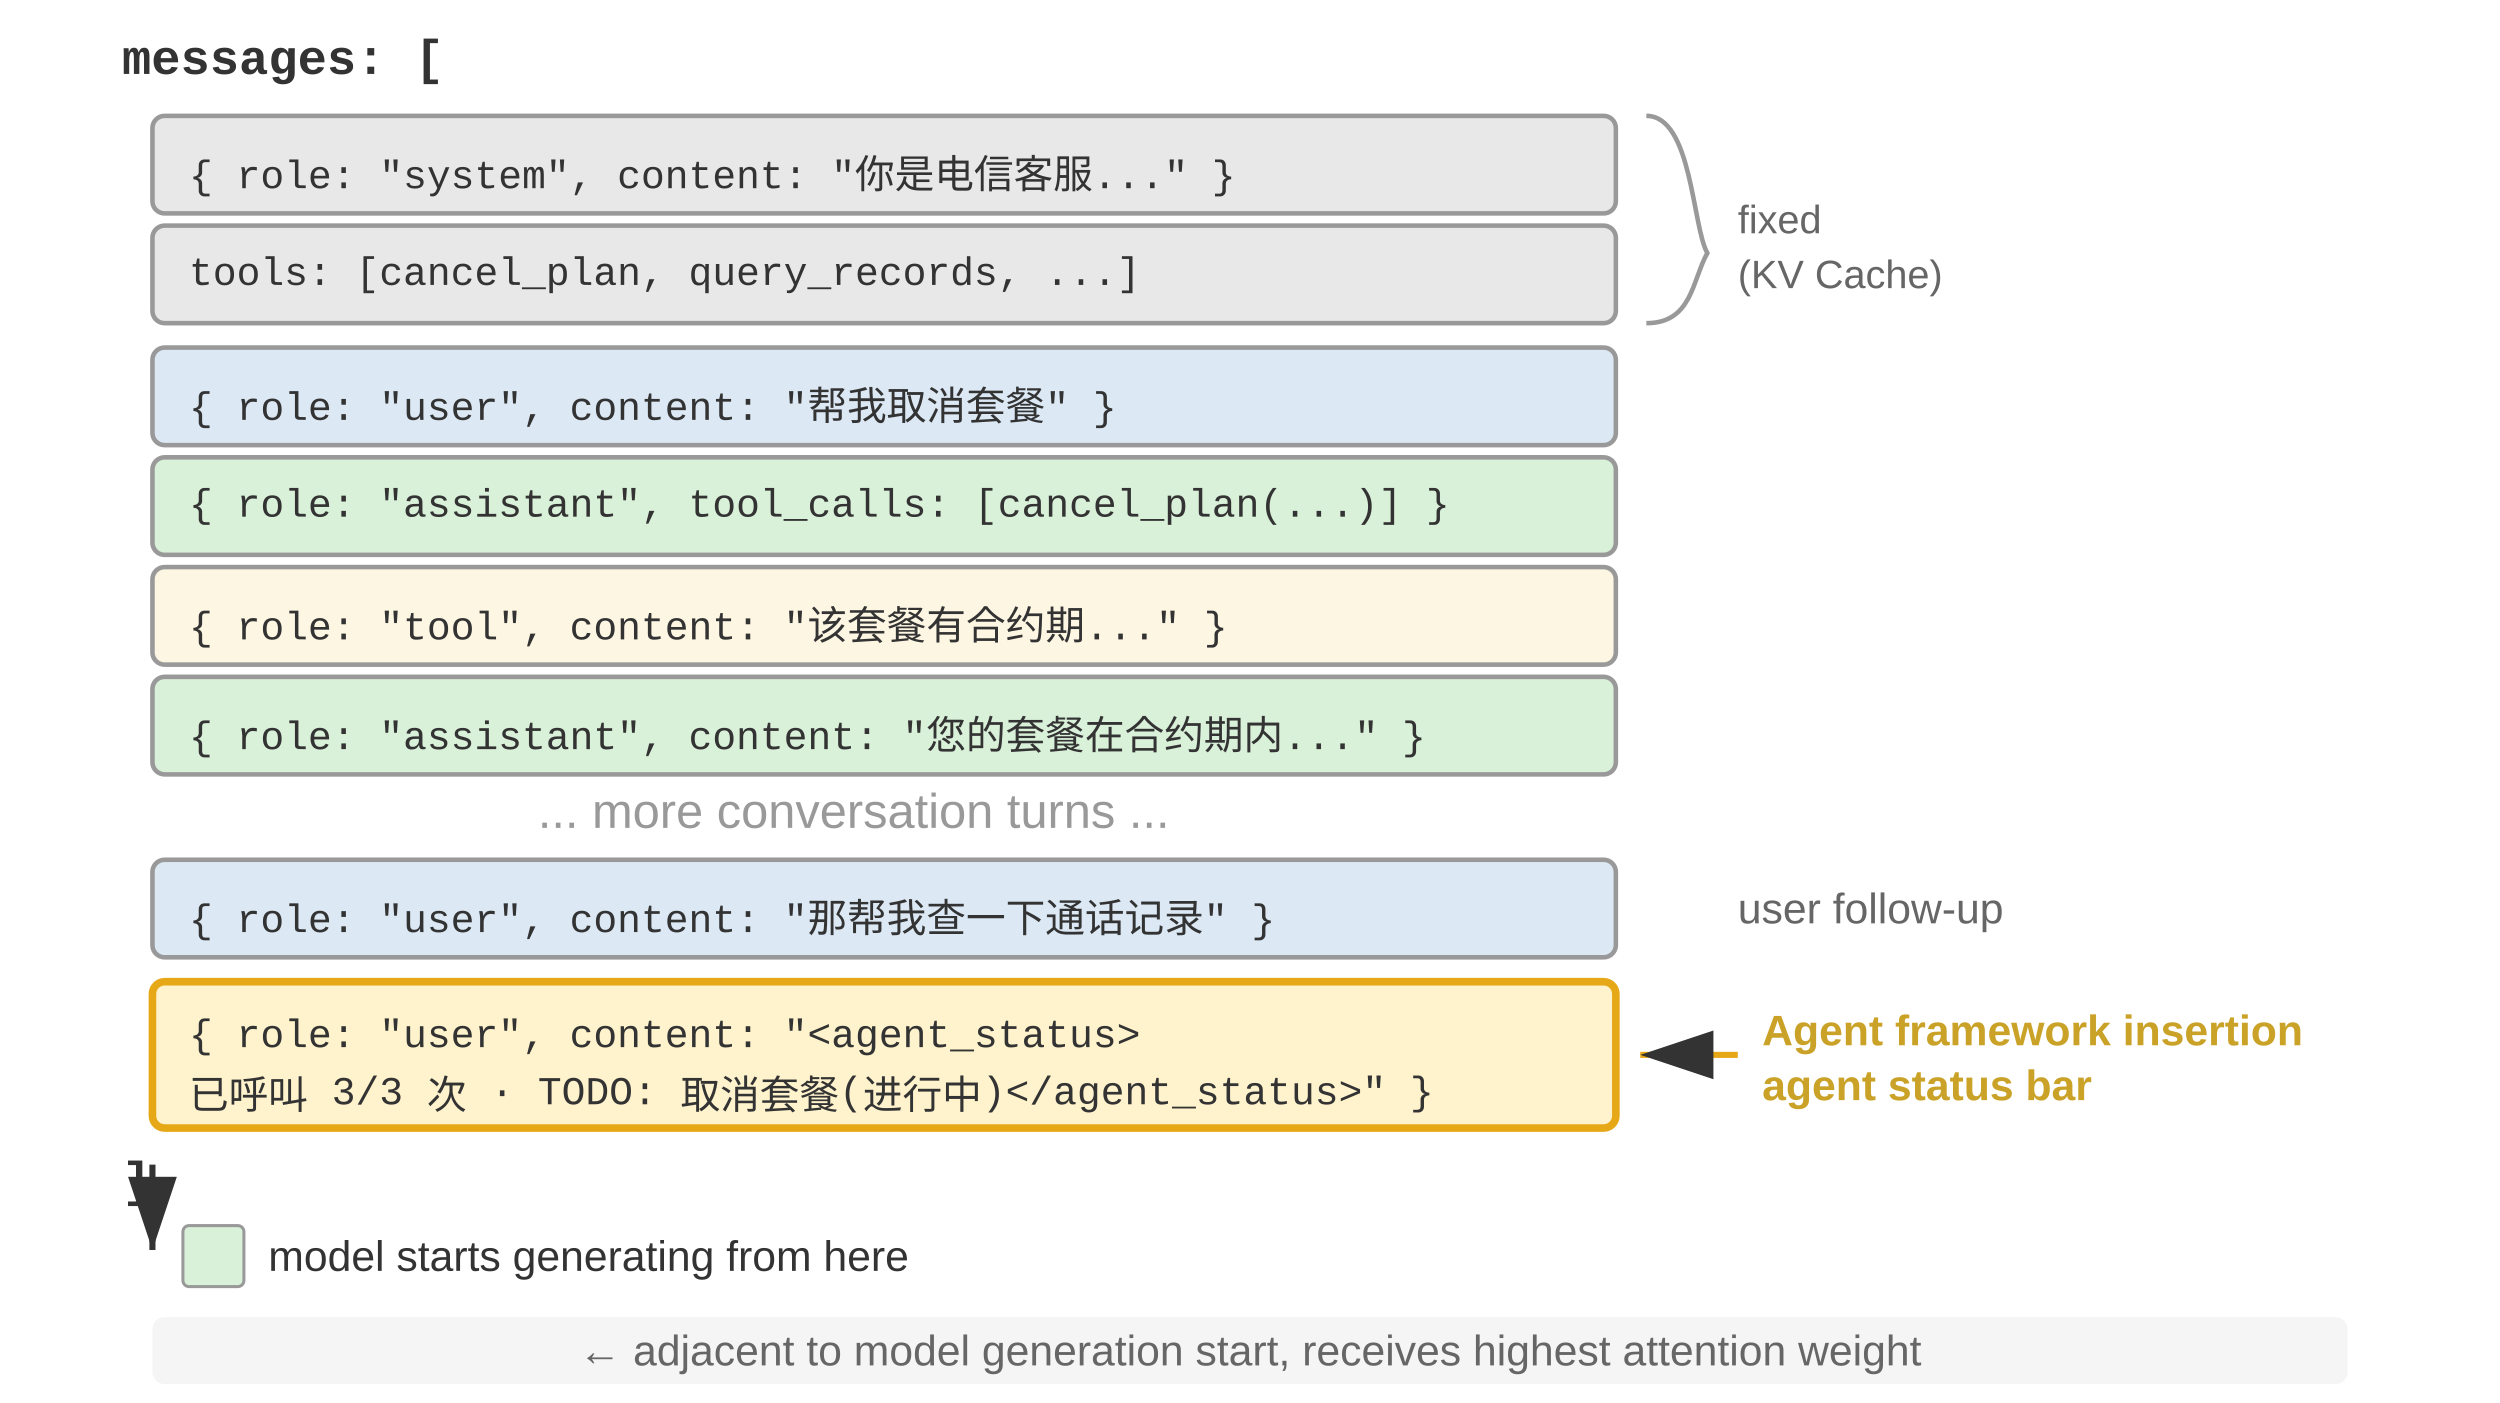
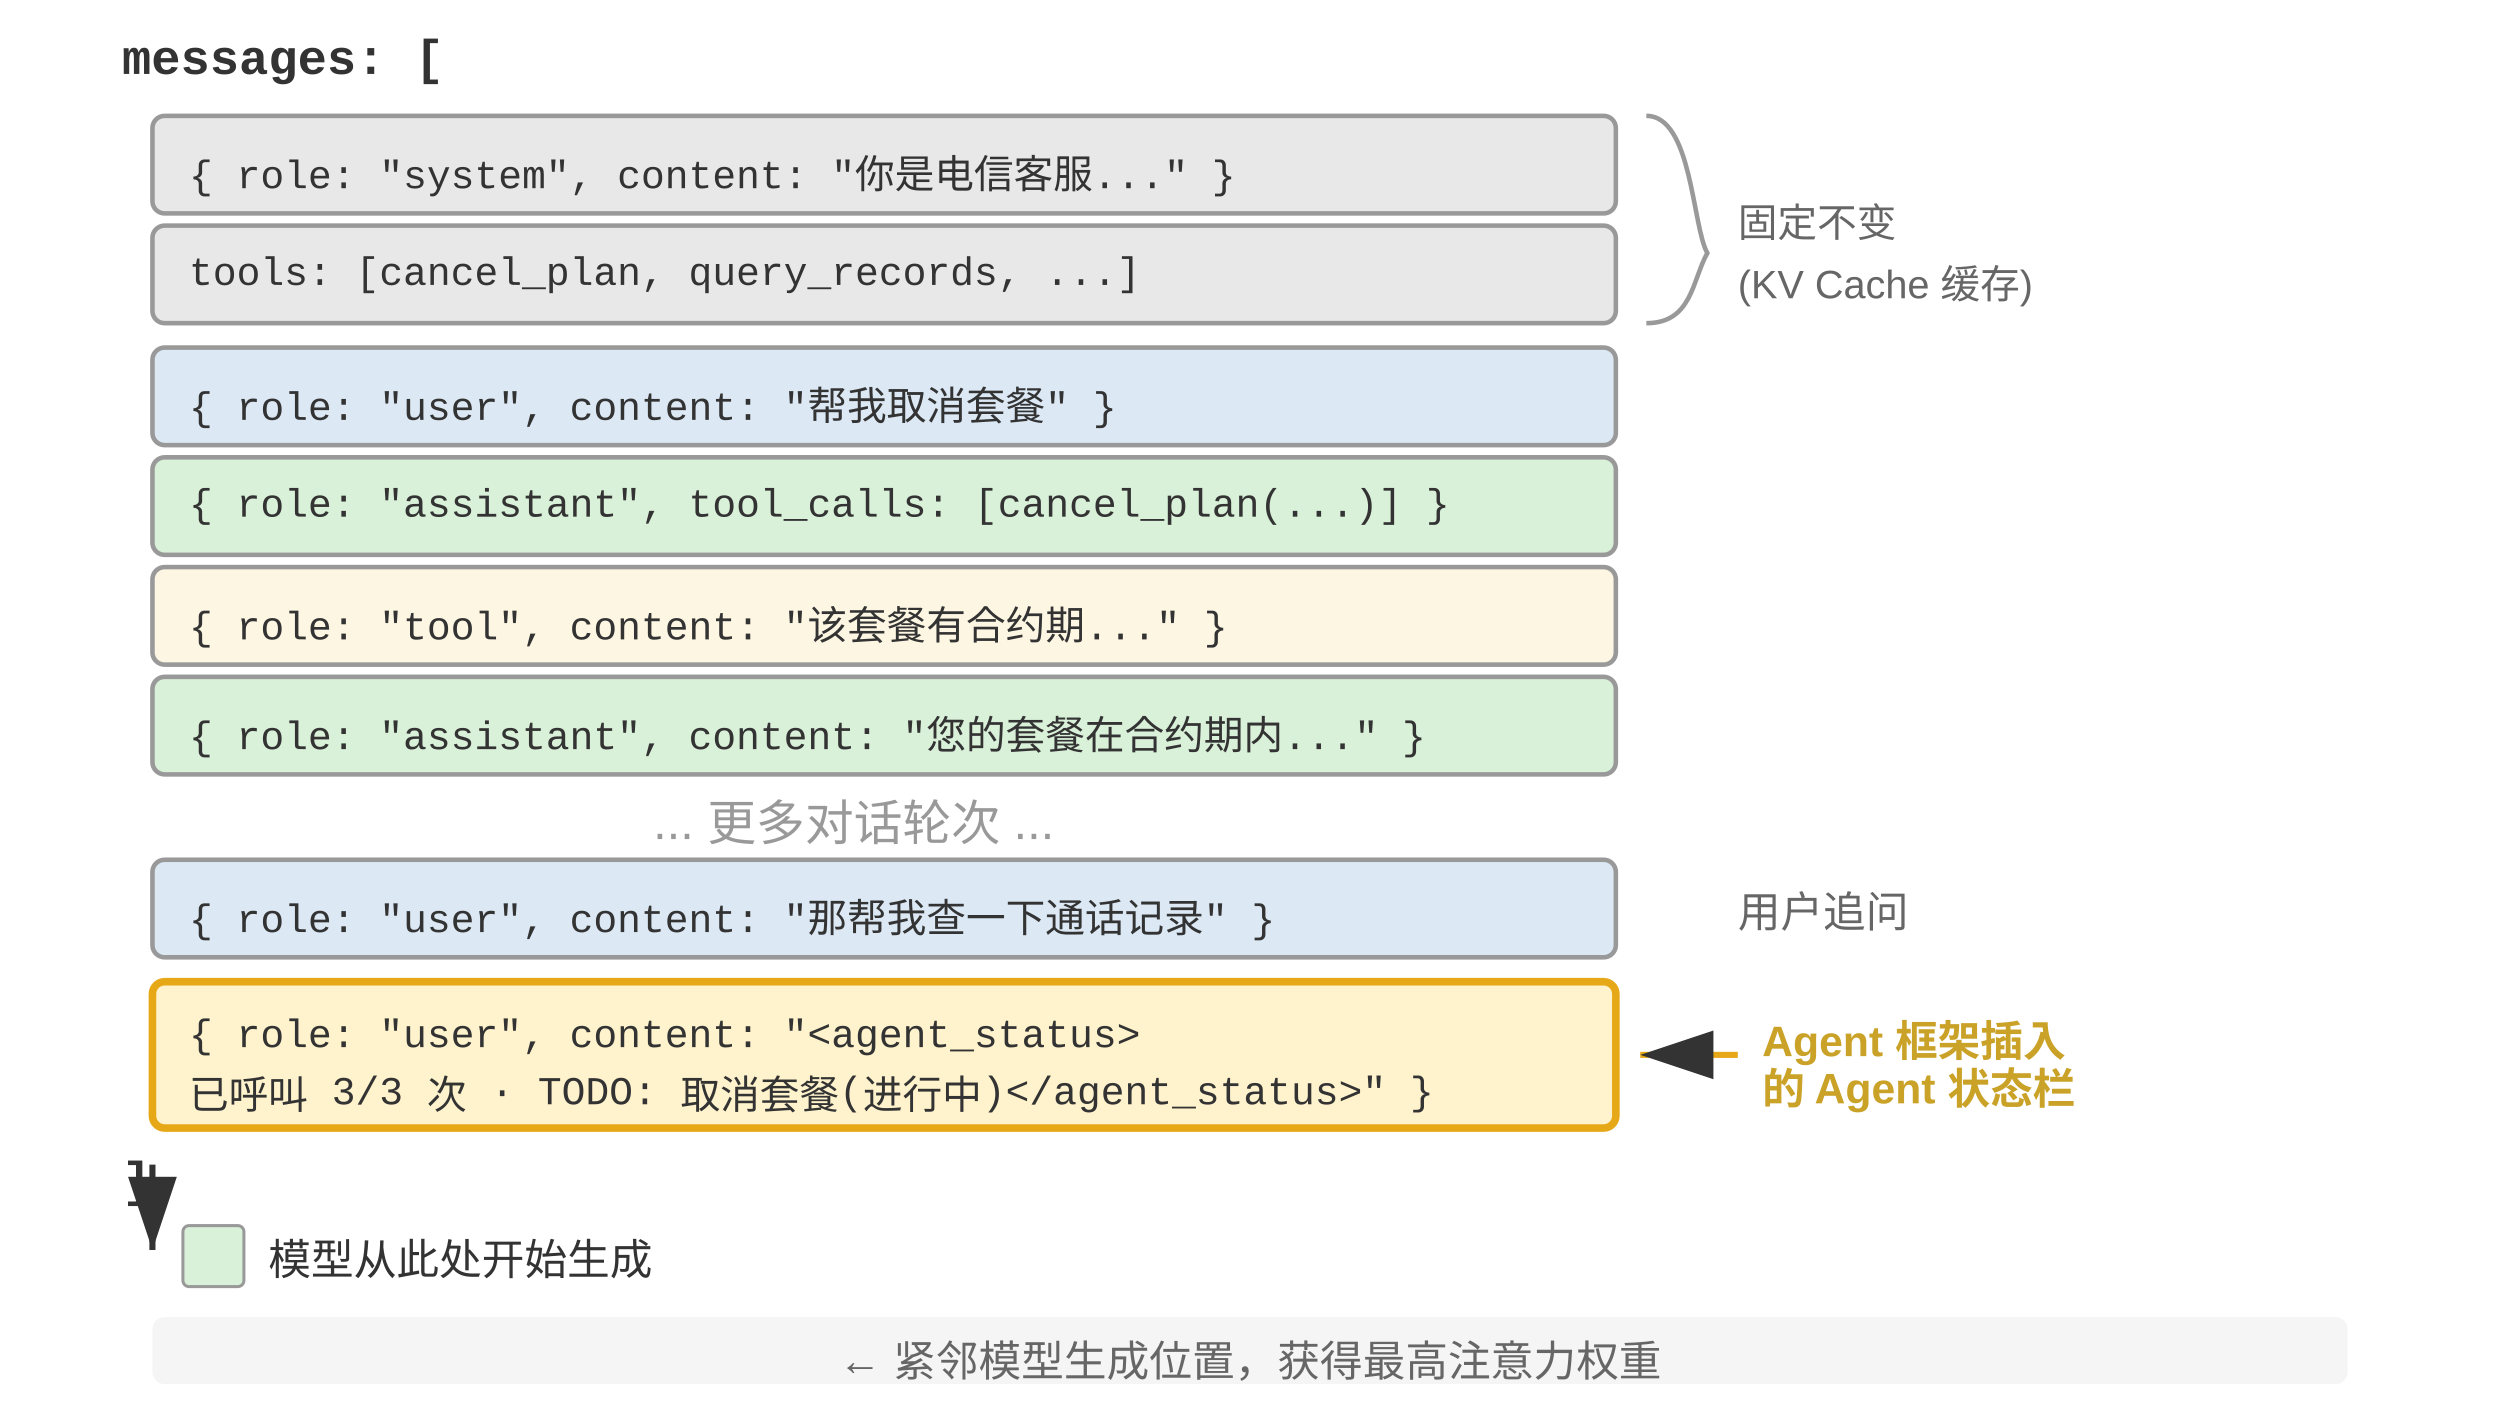
<svg xmlns="http://www.w3.org/2000/svg" viewBox="0 40 820 460" width="820" height="460" style="background:#ffffff">
  <defs>
    <marker id="ah" markerWidth="12" markerHeight="8" refX="12" refY="4" orient="auto">
      <polygon points="0 0, 12 4, 0 8" fill="#333333" />
    </marker>
    <marker id="ah-light" markerWidth="12" markerHeight="8" refX="12" refY="4" orient="auto">
      <polygon points="0 0, 12 4, 0 8" fill="#999999" />
    </marker>
  </defs>
  <text x="40" y="60" font-family="'Courier New', Courier, monospace" font-size="16" fill="#333333" text-anchor="start" dominant-baseline="central" font-weight="bold">messages: [</text>
  <rect x="50" y="78" width="480" height="32" rx="4" fill="#e8e8e8" stroke="#999999" stroke-width="1.5" />
  <text x="62" y="94" font-family="'Courier New', Courier, monospace" font-size="13" fill="#333333" text-anchor="start" dominant-baseline="central">{ role: "system", content: "你是电信客服..." }</text>
  <rect x="50" y="114" width="480" height="32" rx="4" fill="#e8e8e8" stroke="#999999" stroke-width="1.5" />
  <text x="62" y="130" font-family="'Courier New', Courier, monospace" font-size="13" fill="#333333" text-anchor="start" dominant-baseline="central">tools: [cancel_plan, query_records, ...]</text>
  <path d="M 540,78 C 555,78 555,114 560,123 C 555,132 555,146 540,146" fill="none" stroke="#999999" stroke-width="1.5" />
-   <text x="570" y="112" font-family="Arial, 'Helvetica Neue', Helvetica, 'PingFang SC', 'Microsoft YaHei', sans-serif" font-size="13" fill="#666666" text-anchor="start" dominant-baseline="central">fixed</text>
-   <text x="570" y="130" font-family="Arial, 'Helvetica Neue', Helvetica, 'PingFang SC', 'Microsoft YaHei', sans-serif" font-size="13" fill="#666666" text-anchor="start" dominant-baseline="central">(KV Cache)</text>
+   <text x="570" y="112" font-family="Arial, 'Helvetica Neue', Helvetica, 'PingFang SC', 'Microsoft YaHei', sans-serif" font-size="13" fill="#666666" text-anchor="start" dominant-baseline="central">固定不变</text>
+   <text x="570" y="130" font-family="Arial, 'Helvetica Neue', Helvetica, 'PingFang SC', 'Microsoft YaHei', sans-serif" font-size="13" fill="#666666" text-anchor="start" dominant-baseline="central">(KV Cache 缓存)</text>
  <rect x="50" y="154" width="480" height="32" rx="4" fill="#dce9f5" stroke="#999999" stroke-width="1.5" />
  <text x="62" y="170" font-family="'Courier New', Courier, monospace" font-size="13" fill="#333333" text-anchor="start" dominant-baseline="central">{ role: "user", content: "帮我取消套餐" }</text>
  <rect x="50" y="190" width="480" height="32" rx="4" fill="#d9f0d9" stroke="#999999" stroke-width="1.5" />
  <text x="62" y="206" font-family="'Courier New', Courier, monospace" font-size="13" fill="#333333" text-anchor="start" dominant-baseline="central">{ role: "assistant", tool_calls: [cancel_plan(...)] }</text>
  <rect x="50" y="226" width="480" height="32" rx="4" fill="#fdf6e3" stroke="#999999" stroke-width="1.5" />
  <text x="62" y="242" font-family="'Courier New', Courier, monospace" font-size="13" fill="#333333" text-anchor="start" dominant-baseline="central">{ role: "tool", content: "该套餐有合约期..." }</text>
  <rect x="50" y="262" width="480" height="32" rx="4" fill="#d9f0d9" stroke="#999999" stroke-width="1.5" />
  <text x="62" y="278" font-family="'Courier New', Courier, monospace" font-size="13" fill="#333333" text-anchor="start" dominant-baseline="central">{ role: "assistant", content: "您的套餐在合约期内..." }</text>
-   <text x="280" y="306" font-family="Arial, 'Helvetica Neue', Helvetica, 'PingFang SC', 'Microsoft YaHei', sans-serif" font-size="16" fill="#999999" text-anchor="middle" dominant-baseline="central">... more conversation turns ...</text>
+   <text x="280" y="306" font-family="Arial, 'Helvetica Neue', Helvetica, 'PingFang SC', 'Microsoft YaHei', sans-serif" font-size="16" fill="#999999" text-anchor="middle" dominant-baseline="central">... 更多对话轮次 ...</text>
  <rect x="50" y="322" width="480" height="32" rx="4" fill="#dce9f5" stroke="#999999" stroke-width="1.5" />
  <text x="62" y="338" font-family="'Courier New', Courier, monospace" font-size="13" fill="#333333" text-anchor="start" dominant-baseline="central">{ role: "user", content: "那帮我查一下通话记录" }</text>
-   <text x="570" y="338" font-family="Arial, 'Helvetica Neue', Helvetica, 'PingFang SC', 'Microsoft YaHei', sans-serif" font-size="14" fill="#666666" text-anchor="start" dominant-baseline="central">user follow-up</text>
+   <text x="570" y="338" font-family="Arial, 'Helvetica Neue', Helvetica, 'PingFang SC', 'Microsoft YaHei', sans-serif" font-size="14" fill="#666666" text-anchor="start" dominant-baseline="central">用户追问</text>
  <rect x="50" y="362" width="480" height="48" rx="4" fill="#fff3cd" stroke="#e6a817" stroke-width="2.5" />
  <text x="62" y="380" font-family="'Courier New', Courier, monospace" font-size="13" fill="#333333" text-anchor="start" dominant-baseline="central">{ role: "user", content: "&lt;agent_status&gt;</text>
  <text x="62" y="398" font-family="'Courier New', Courier, monospace" font-size="13" fill="#333333" text-anchor="start" dominant-baseline="central">  已呼叫 3/3 次 · TODO: 取消套餐(进行中)&lt;/agent_status&gt;" }</text>
  <line x1="570" y1="386" x2="538" y2="386" stroke="#e6a817" stroke-width="2" marker-end="url(#ah)" />
-   <text x="578" y="378" font-family="Arial, 'Helvetica Neue', Helvetica, 'PingFang SC', 'Microsoft YaHei', sans-serif" font-size="14" fill="#c9a227" text-anchor="start" dominant-baseline="central" font-weight="bold">Agent framework insertion</text>
-   <text x="578" y="396" font-family="Arial, 'Helvetica Neue', Helvetica, 'PingFang SC', 'Microsoft YaHei', sans-serif" font-size="14" fill="#c9a227" text-anchor="start" dominant-baseline="central" font-weight="bold">agent status bar</text>
+   <text x="578" y="378" font-family="Arial, 'Helvetica Neue', Helvetica, 'PingFang SC', 'Microsoft YaHei', sans-serif" font-size="14" fill="#c9a227" text-anchor="start" dominant-baseline="central" font-weight="bold">Agent 框架插入</text>
+   <text x="578" y="396" font-family="Arial, 'Helvetica Neue', Helvetica, 'PingFang SC', 'Microsoft YaHei', sans-serif" font-size="14" fill="#c9a227" text-anchor="start" dominant-baseline="central" font-weight="bold">的 Agent 状态栏</text>
  <text x="40" y="428" font-family="'Courier New', Courier, monospace" font-size="16" fill="#333333" text-anchor="start" dominant-baseline="central" font-weight="bold">]</text>
  <line x1="50" y1="422" x2="50" y2="450" stroke="#333333" stroke-width="2" marker-end="url(#ah)" />
  <rect x="60" y="442" width="20" height="20" rx="2" fill="#d9f0d9" stroke="#999999" stroke-width="1" />
-   <text x="88" y="452" font-family="Arial, 'Helvetica Neue', Helvetica, 'PingFang SC', 'Microsoft YaHei', sans-serif" font-size="14" fill="#333333" text-anchor="start" dominant-baseline="central">model starts generating from here</text>
+   <text x="88" y="452" font-family="Arial, 'Helvetica Neue', Helvetica, 'PingFang SC', 'Microsoft YaHei', sans-serif" font-size="14" fill="#333333" text-anchor="start" dominant-baseline="central">模型从此处开始生成</text>
  <rect x="50" y="472" width="720" height="22" rx="4" fill="#f5f5f5" stroke="none" />
-   <text x="410" y="483" font-family="Arial, 'Helvetica Neue', Helvetica, 'PingFang SC', 'Microsoft YaHei', sans-serif" font-size="14" fill="#666666" text-anchor="middle" dominant-baseline="central">← adjacent to model generation start, receives highest attention weight</text>
+   <text x="410" y="483" font-family="Arial, 'Helvetica Neue', Helvetica, 'PingFang SC', 'Microsoft YaHei', sans-serif" font-size="14" fill="#666666" text-anchor="middle" dominant-baseline="central">← 紧邻模型生成位置，获得最高注意力权重</text>
</svg>
